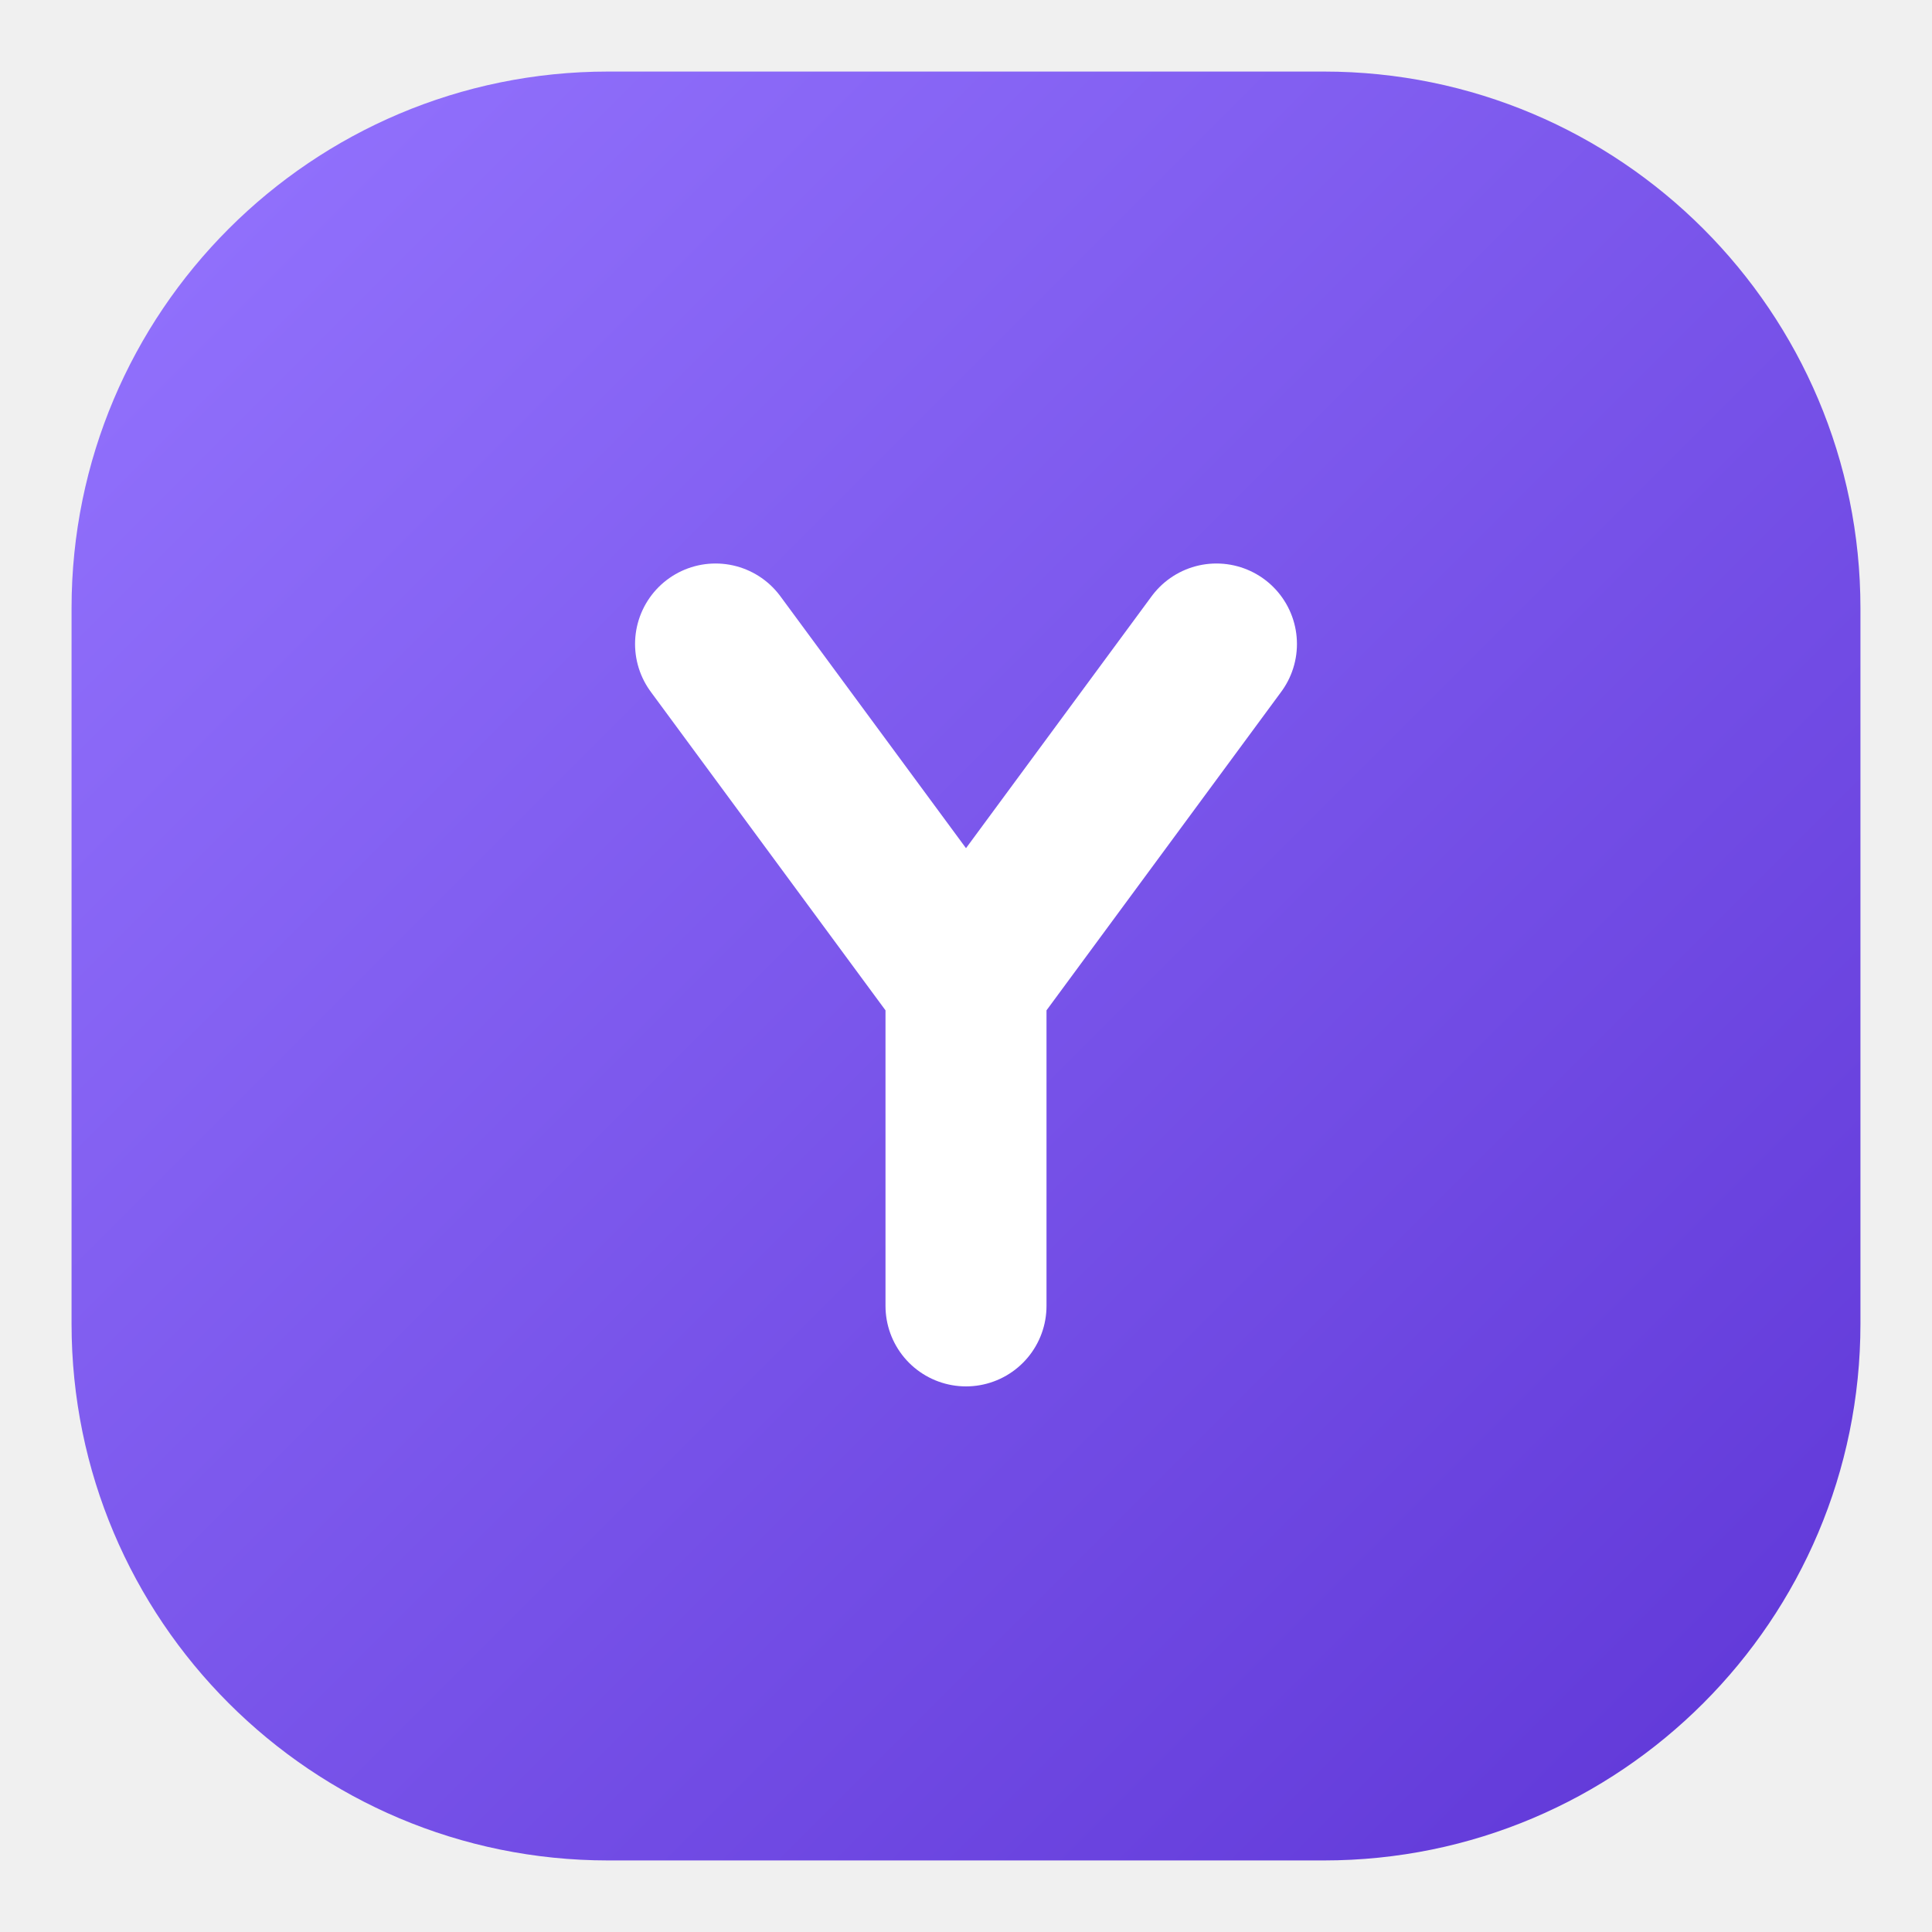
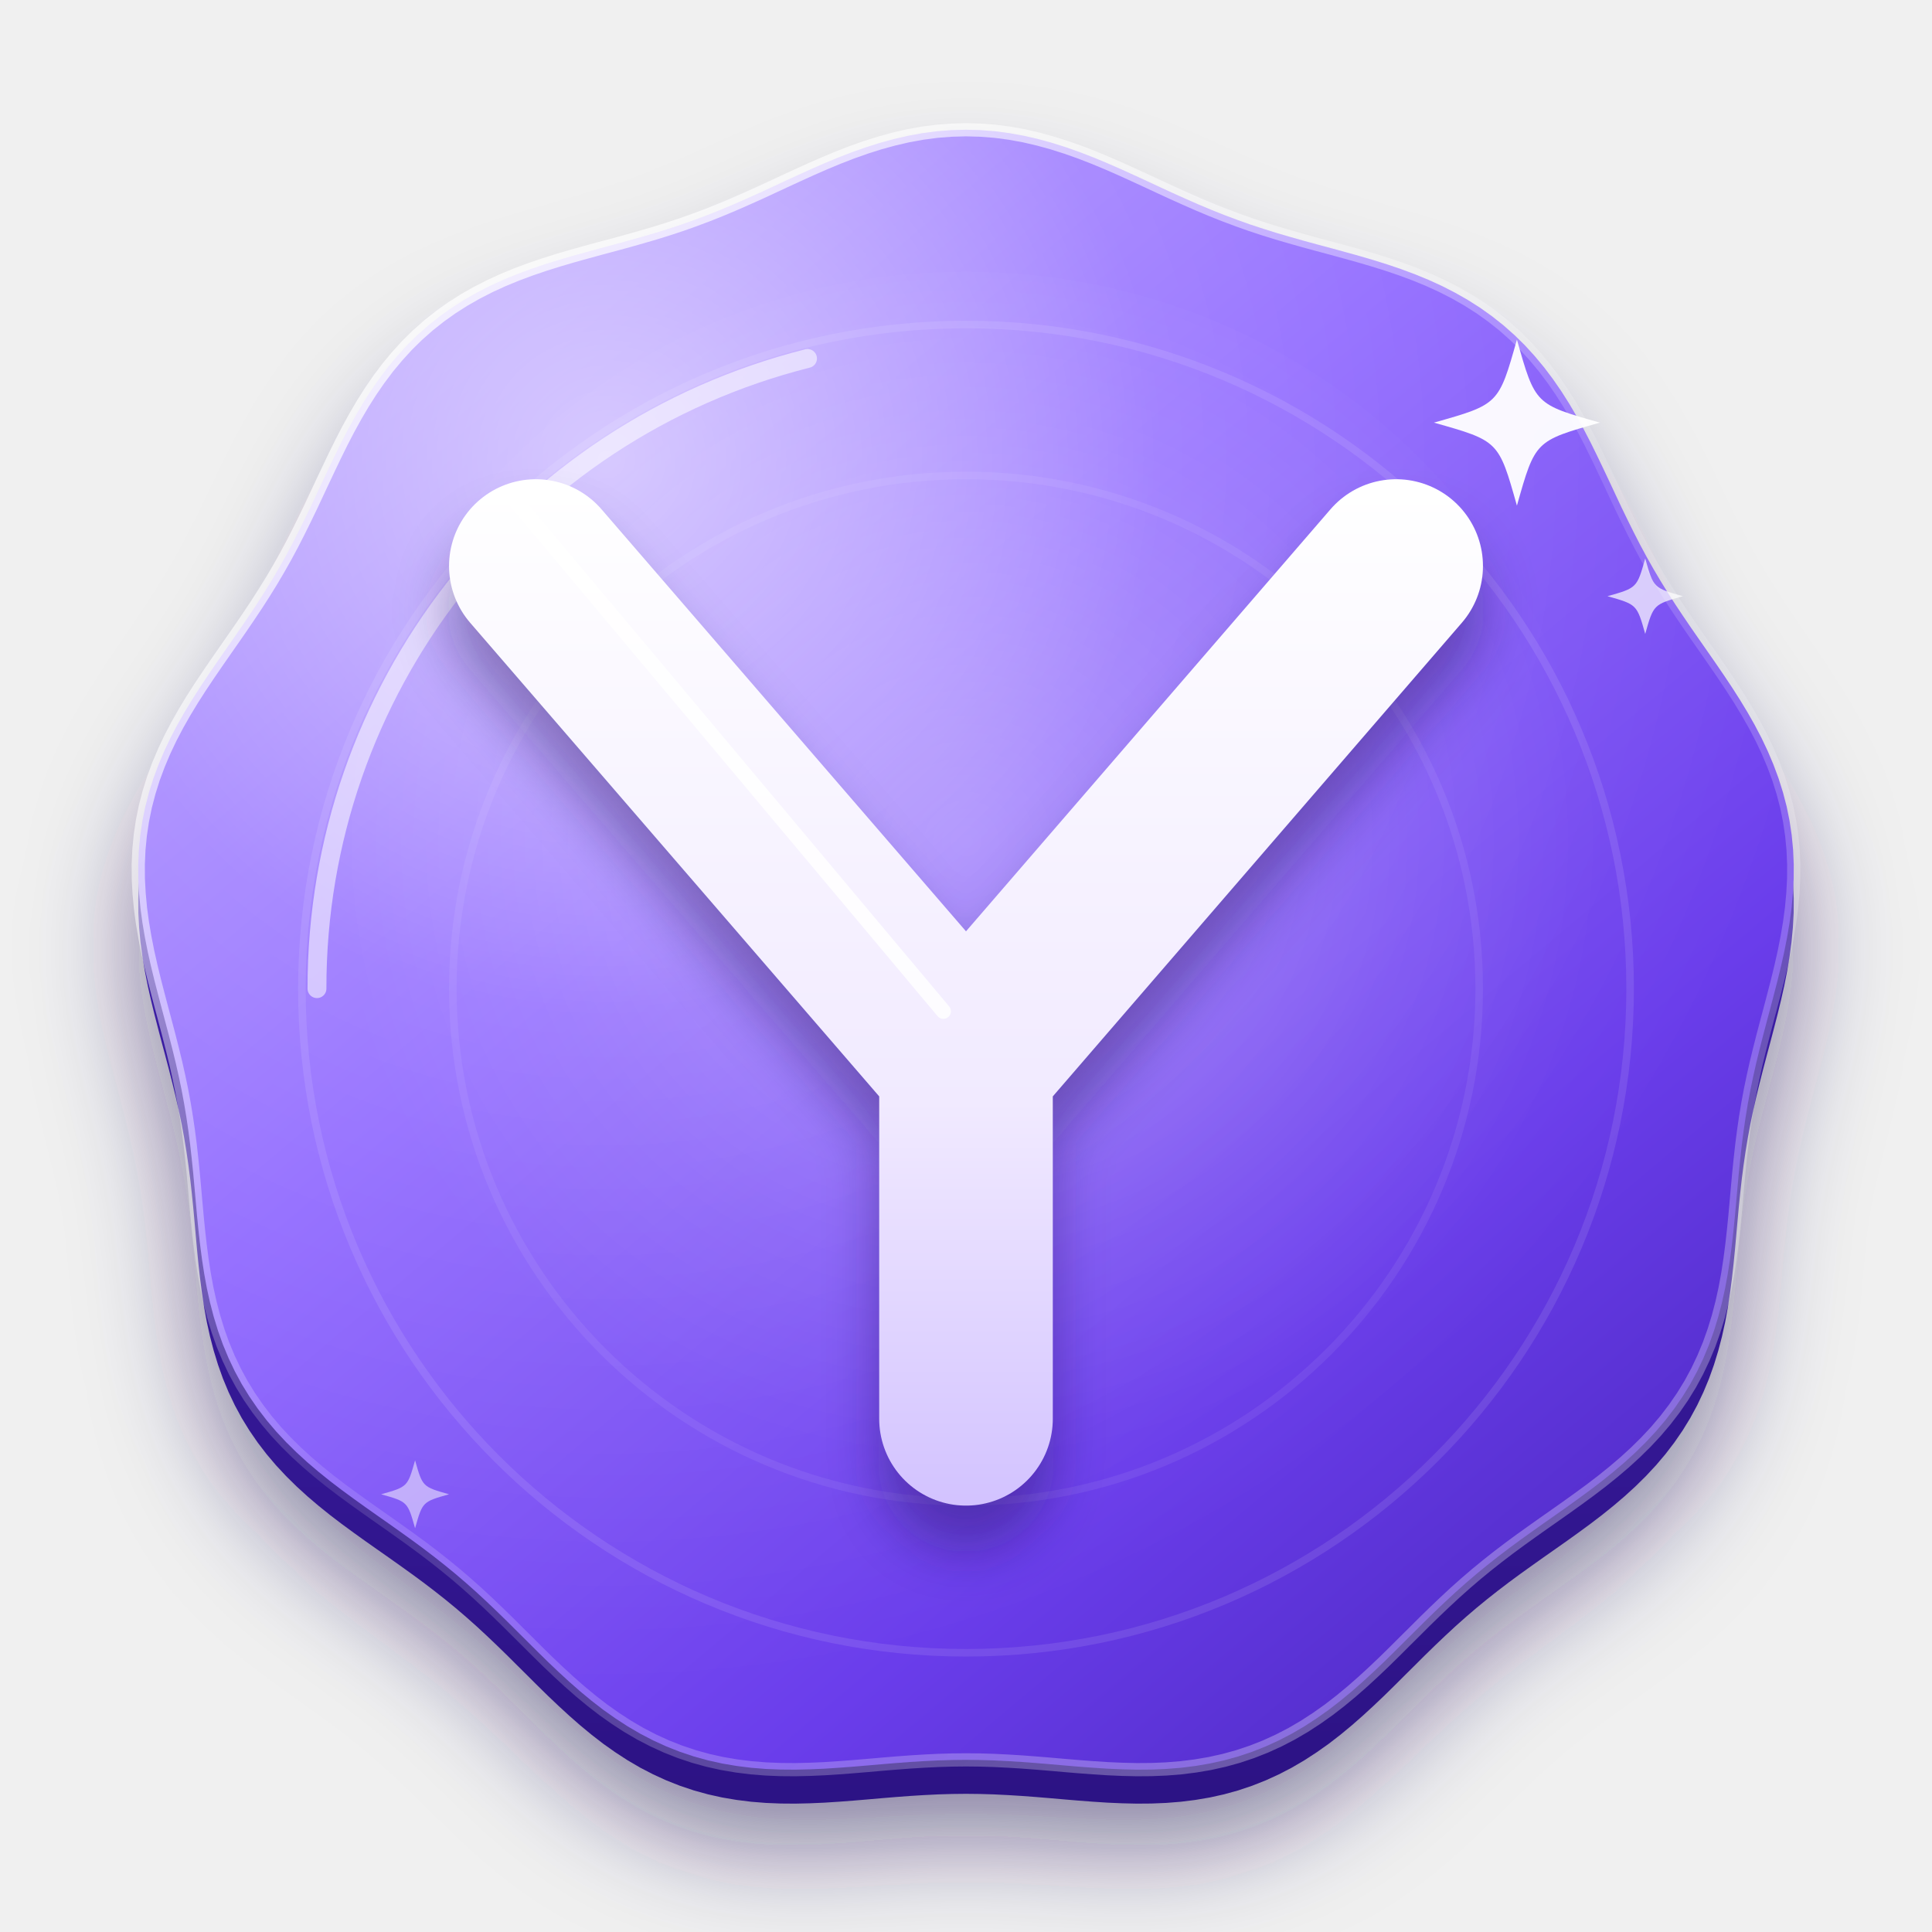
- <svg xmlns="http://www.w3.org/2000/svg" width="160" height="160" viewBox="0 0 108 108" role="img" aria-label="YouTubely">
+ <svg xmlns="http://www.w3.org/2000/svg" width="512" height="512" viewBox="0 0 512 512" role="img" aria-labelledby="t d">
  <defs>
-     <linearGradient id="bg" x1="0" y1="0" x2="1" y2="1">
-       <stop offset="0" stop-color="#9575FF" />
-       <stop offset="1" stop-color="#5E35D6" />
+     <linearGradient id="body" x1="70" y1="40" x2="440" y2="480" gradientUnits="userSpaceOnUse">
+       <stop offset="0" stop-color="#B9A3FF" />
+       <stop offset="0.38" stop-color="#8F68FF" />
+       <stop offset="0.72" stop-color="#6A3DEB" />
+       <stop offset="1" stop-color="#4624B8" />
    </linearGradient>
+     <linearGradient id="depth" x1="256" y1="40" x2="256" y2="500" gradientUnits="userSpaceOnUse">
+       <stop offset="0" stop-color="#4A27C2" />
+       <stop offset="1" stop-color="#2A1180" />
+     </linearGradient>
+     <radialGradient id="light" cx="0.28" cy="0.2" r="0.75">
+       <stop offset="0" stop-color="#FFFFFF" stop-opacity="0.55" />
+       <stop offset="0.45" stop-color="#FFFFFF" stop-opacity="0.12" />
+       <stop offset="1" stop-color="#FFFFFF" stop-opacity="0" />
+     </radialGradient>
+     <radialGradient id="glow" cx="0.5" cy="0.46" r="0.5">
+       <stop offset="0" stop-color="#FFFFFF" stop-opacity="0.26" />
+       <stop offset="0.7" stop-color="#FFFFFF" stop-opacity="0.06" />
+       <stop offset="1" stop-color="#FFFFFF" stop-opacity="0" />
+     </radialGradient>
+     <linearGradient id="rim" x1="90" y1="50" x2="420" y2="470" gradientUnits="userSpaceOnUse">
+       <stop offset="0" stop-color="#FFFFFF" stop-opacity="0.85" />
+       <stop offset="0.5" stop-color="#FFFFFF" stop-opacity="0.12" />
+       <stop offset="1" stop-color="#FFFFFF" stop-opacity="0.35" />
+     </linearGradient>
+     <linearGradient id="letter" x1="256" y1="130" x2="256" y2="400" gradientUnits="userSpaceOnUse">
+       <stop offset="0" stop-color="#FFFFFF" />
+       <stop offset="0.6" stop-color="#F1EAFF" />
+       <stop offset="1" stop-color="#D2C2FF" />
+     </linearGradient>
+     <clipPath id="clip">
+       <path d="M256,34.38L259.87,34.49L263.72,34.79L267.57,35.3L271.38,35.99L275.17,36.87L278.92,37.9L282.63,39.08L286.3,40.38L289.93,41.79L293.51,43.28L297.05,44.83L300.55,46.42L304.02,48.02L307.46,49.62L310.88,51.2L314.29,52.73L317.69,54.22L321.1,55.65L324.52,57.01L327.96,58.3L331.42,59.53L334.91,60.68L338.44,61.78L342.01,62.82L345.61,63.84L349.24,64.83L352.9,65.81L356.59,66.82L360.29,67.85L364,68.94L367.7,70.1L371.38,71.35L375.03,72.71L378.63,74.19L382.17,75.81L385.63,77.58L389,79.5L392.27,81.58L395.42,83.83L398.45,86.23L401.35,88.8L404.11,91.51L406.72,94.37L409.2,97.35L411.54,100.46L413.75,103.66L415.84,106.95L417.81,110.31L419.68,113.71L421.47,117.16L423.18,120.62L424.84,124.09L426.47,127.54L428.08,130.98L429.68,134.39L431.31,137.75L432.96,141.08L434.65,144.37L436.39,147.61L438.2,150.81L440.07,153.97L442,157.1L444,160.21L446.06,163.3L448.16,166.39L450.31,169.49L452.48,172.6L454.66,175.74L456.83,178.91L458.97,182.12L461.06,185.39L463.08,188.72L465,192.1L466.81,195.55L468.48,199.07L469.99,202.65L471.34,206.28L472.5,209.98L473.48,213.73L474.25,217.52L474.82,221.34L475.19,225.2L475.36,229.07L475.34,232.95L475.13,236.83L474.77,240.7L474.25,244.56L473.6,248.4L472.85,252.21L472,256L471.09,259.75L470.13,263.48L469.16,267.17L468.18,270.84L467.22,274.48L466.3,278.1L465.42,281.71L464.61,285.32L463.86,288.92L463.19,292.53L462.59,296.16L462.06,299.8L461.59,303.46L461.18,307.16L460.8,310.88L460.46,314.63L460.12,318.41L459.78,322.21L459.4,326.04L458.97,329.88L458.47,333.72L457.88,337.57L457.18,341.39L456.34,345.2L455.36,348.96L454.22,352.68L452.92,356.33L451.43,359.91L449.77,363.41L447.93,366.81L445.9,370.11L443.71,373.29L441.35,376.37L438.84,379.33L436.19,382.17L433.42,384.9L430.54,387.53L427.58,390.05L424.55,392.49L421.47,394.84L418.35,397.13L415.23,399.37L412.11,401.57L409,403.75L405.93,405.93L402.89,408.11L399.9,410.31L396.96,412.55L394.07,414.83L391.23,417.16L388.44,419.55L385.69,422L382.98,424.51L380.29,427.07L377.61,429.68L374.94,432.34L372.25,435.01L369.54,437.71L366.8,440.4L364,443.06L361.14,445.69L358.22,448.25L355.22,450.73L352.14,453.11L348.96,455.36L345.7,457.48L342.35,459.44L338.92,461.22L335.4,462.83L331.8,464.25L328.13,465.48L324.4,466.51L320.62,467.35L316.79,468L312.93,468.48L309.05,468.79L305.16,468.95L301.27,468.98L297.38,468.89L293.51,468.72L289.65,468.47L285.82,468.18L282.01,467.86L278.23,467.53L274.48,467.22L270.75,466.94L267.04,466.71L263.35,466.53L259.67,466.42L256,466.38L252.33,466.42L248.65,466.53L244.96,466.71L241.25,466.94L237.52,467.22L233.77,467.53L229.99,467.86L226.18,468.18L222.35,468.47L218.49,468.72L214.62,468.89L210.73,468.98L206.84,468.95L202.95,468.79L199.07,468.48L195.21,468L191.38,467.35L187.6,466.51L183.87,465.48L180.2,464.25L176.6,462.83L173.08,461.22L169.65,459.44L166.3,457.48L163.04,455.36L159.86,453.11L156.78,450.73L153.78,448.25L150.86,445.69L148,443.06L145.2,440.4L142.46,437.71L139.75,435.01L137.06,432.34L134.39,429.68L131.71,427.07L129.02,424.51L126.31,422L123.56,419.55L120.77,417.16L117.93,414.83L115.04,412.55L112.1,410.31L109.11,408.11L106.07,405.93L103,403.75L99.89,401.57L96.77,399.37L93.65,397.13L90.53,394.84L87.45,392.49L84.42,390.05L81.46,387.53L78.58,384.9L75.81,382.17L73.16,379.33L70.65,376.37L68.29,373.29L66.1,370.11L64.07,366.81L62.23,363.41L60.57,359.91L59.08,356.33L57.78,352.68L56.64,348.96L55.66,345.2L54.82,341.39L54.12,337.57L53.53,333.72L53.03,329.88L52.6,326.04L52.22,322.21L51.88,318.41L51.54,314.63L51.2,310.88L50.82,307.16L50.41,303.46L49.94,299.8L49.41,296.16L48.81,292.53L48.14,288.92L47.39,285.32L46.58,281.71L45.7,278.1L44.78,274.48L43.82,270.84L42.84,267.17L41.87,263.48L40.91,259.75L40,256L39.15,252.21L38.4,248.4L37.75,244.56L37.23,240.7L36.87,236.83L36.66,232.95L36.64,229.07L36.81,225.2L37.18,221.34L37.75,217.52L38.52,213.73L39.5,209.98L40.66,206.28L42.01,202.65L43.52,199.07L45.19,195.55L47,192.1L48.92,188.72L50.94,185.39L53.03,182.12L55.17,178.91L57.34,175.74L59.52,172.6L61.69,169.49L63.84,166.39L65.94,163.3L68,160.21L70,157.1L71.93,153.97L73.8,150.81L75.61,147.61L77.35,144.37L79.04,141.08L80.69,137.75L82.32,134.39L83.92,130.98L85.53,127.54L87.16,124.09L88.82,120.62L90.53,117.16L92.32,113.71L94.19,110.31L96.16,106.95L98.25,103.66L100.46,100.46L102.8,97.35L105.28,94.37L107.89,91.51L110.65,88.8L113.55,86.23L116.58,83.83L119.73,81.58L123,79.5L126.37,77.58L129.83,75.81L133.37,74.19L136.97,72.71L140.62,71.35L144.3,70.1L148,68.94L151.71,67.85L155.41,66.82L159.1,65.81L162.76,64.83L166.39,63.84L169.99,62.82L173.56,61.78L177.09,60.68L180.58,59.53L184.04,58.3L187.48,57.01L190.9,55.65L194.31,54.22L197.71,52.73L201.12,51.2L204.54,49.62L207.98,48.02L211.45,46.42L214.95,44.83L218.49,43.28L222.07,41.79L225.7,40.38L229.37,39.08L233.08,37.9L236.83,36.87L240.62,35.99L244.43,35.3L248.28,34.79L252.13,34.49Z" />
+     </clipPath>
+     <filter id="blur" x="-20%" y="-20%" width="140%" height="150%">
+       <feGaussianBlur stdDeviation="14" />
+     </filter>
+     <filter id="soft" x="-20%" y="-20%" width="140%" height="150%">
+       <feGaussianBlur stdDeviation="7" />
+     </filter>
  </defs>
-   <rect x="4" y="4" width="100" height="100" rx="30" fill="url(#bg)" />
-   <path d="M40,36 L54,55 L68,36 M54,55 L54,73" fill="none" stroke="#FFFFFF" stroke-width="9" stroke-linecap="round" stroke-linejoin="round" />
+   <path d="M256,34.38L259.87,34.49L263.72,34.79L267.57,35.3L271.38,35.99L275.17,36.87L278.92,37.9L282.63,39.08L286.3,40.38L289.93,41.79L293.51,43.28L297.05,44.83L300.55,46.42L304.02,48.02L307.46,49.62L310.88,51.2L314.29,52.73L317.69,54.22L321.1,55.65L324.52,57.01L327.96,58.3L331.42,59.53L334.91,60.68L338.44,61.78L342.01,62.82L345.61,63.84L349.24,64.83L352.9,65.81L356.59,66.82L360.29,67.85L364,68.94L367.7,70.1L371.38,71.35L375.03,72.71L378.63,74.19L382.17,75.81L385.63,77.58L389,79.5L392.27,81.58L395.42,83.83L398.45,86.23L401.35,88.8L404.11,91.51L406.72,94.37L409.2,97.35L411.54,100.46L413.75,103.66L415.84,106.95L417.81,110.31L419.68,113.71L421.47,117.16L423.18,120.62L424.84,124.09L426.47,127.54L428.08,130.98L429.68,134.39L431.31,137.75L432.96,141.08L434.65,144.37L436.39,147.61L438.2,150.81L440.07,153.97L442,157.1L444,160.21L446.06,163.3L448.16,166.39L450.31,169.49L452.48,172.6L454.66,175.74L456.83,178.91L458.97,182.12L461.06,185.39L463.08,188.72L465,192.1L466.81,195.55L468.48,199.07L469.99,202.65L471.34,206.28L472.5,209.98L473.48,213.73L474.25,217.52L474.82,221.34L475.19,225.2L475.36,229.07L475.34,232.95L475.13,236.83L474.77,240.7L474.25,244.56L473.6,248.4L472.85,252.21L472,256L471.09,259.75L470.13,263.48L469.16,267.17L468.18,270.84L467.22,274.48L466.3,278.1L465.42,281.71L464.61,285.32L463.86,288.92L463.19,292.53L462.59,296.16L462.06,299.8L461.59,303.46L461.18,307.16L460.8,310.88L460.46,314.63L460.12,318.41L459.78,322.21L459.4,326.04L458.97,329.88L458.47,333.72L457.88,337.57L457.18,341.39L456.34,345.2L455.36,348.96L454.22,352.68L452.92,356.33L451.43,359.91L449.77,363.41L447.93,366.81L445.9,370.11L443.71,373.29L441.35,376.37L438.84,379.33L436.19,382.17L433.42,384.9L430.54,387.53L427.58,390.05L424.55,392.49L421.47,394.84L418.35,397.13L415.23,399.37L412.11,401.57L409,403.75L405.93,405.93L402.89,408.11L399.9,410.31L396.96,412.55L394.07,414.83L391.23,417.16L388.44,419.55L385.69,422L382.98,424.51L380.29,427.07L377.61,429.68L374.94,432.34L372.25,435.01L369.54,437.71L366.8,440.4L364,443.06L361.14,445.69L358.22,448.25L355.22,450.73L352.14,453.11L348.96,455.36L345.7,457.48L342.35,459.44L338.92,461.22L335.4,462.83L331.8,464.25L328.13,465.48L324.4,466.51L320.62,467.35L316.79,468L312.93,468.48L309.05,468.79L305.16,468.95L301.27,468.98L297.38,468.89L293.51,468.72L289.65,468.47L285.82,468.18L282.01,467.86L278.23,467.53L274.48,467.22L270.75,466.94L267.04,466.71L263.35,466.53L259.67,466.42L256,466.38L252.33,466.42L248.65,466.53L244.96,466.71L241.25,466.94L237.52,467.22L233.77,467.53L229.99,467.86L226.18,468.18L222.35,468.47L218.49,468.72L214.62,468.89L210.73,468.98L206.84,468.95L202.95,468.79L199.07,468.48L195.21,468L191.38,467.35L187.6,466.51L183.87,465.48L180.2,464.25L176.6,462.83L173.08,461.22L169.65,459.44L166.3,457.48L163.04,455.36L159.86,453.11L156.78,450.73L153.78,448.25L150.86,445.69L148,443.06L145.2,440.4L142.46,437.71L139.75,435.01L137.06,432.34L134.39,429.68L131.71,427.07L129.02,424.51L126.31,422L123.56,419.55L120.77,417.16L117.93,414.83L115.04,412.55L112.1,410.31L109.11,408.11L106.07,405.93L103,403.75L99.89,401.57L96.77,399.37L93.65,397.13L90.53,394.84L87.45,392.49L84.42,390.05L81.46,387.53L78.58,384.9L75.81,382.17L73.16,379.33L70.65,376.37L68.29,373.29L66.1,370.11L64.07,366.81L62.23,363.41L60.57,359.91L59.08,356.33L57.78,352.68L56.64,348.96L55.66,345.2L54.82,341.39L54.12,337.57L53.53,333.72L53.03,329.88L52.6,326.04L52.22,322.21L51.88,318.41L51.54,314.63L51.2,310.88L50.82,307.16L50.41,303.46L49.94,299.8L49.41,296.16L48.81,292.53L48.14,288.92L47.39,285.32L46.58,281.71L45.7,278.1L44.78,274.48L43.82,270.84L42.84,267.17L41.87,263.48L40.91,259.75L40,256L39.15,252.21L38.4,248.4L37.75,244.56L37.23,240.7L36.87,236.83L36.66,232.95L36.64,229.07L36.81,225.2L37.18,221.34L37.75,217.52L38.52,213.73L39.5,209.98L40.66,206.28L42.01,202.65L43.52,199.07L45.19,195.55L47,192.1L48.92,188.72L50.94,185.39L53.03,182.12L55.17,178.91L57.34,175.74L59.52,172.6L61.69,169.49L63.84,166.39L65.94,163.3L68,160.21L70,157.1L71.93,153.97L73.8,150.81L75.61,147.61L77.35,144.37L79.04,141.08L80.69,137.75L82.32,134.39L83.92,130.98L85.53,127.54L87.16,124.09L88.82,120.62L90.53,117.16L92.32,113.71L94.19,110.31L96.16,106.95L98.25,103.66L100.46,100.46L102.8,97.35L105.28,94.37L107.89,91.51L110.65,88.8L113.55,86.23L116.58,83.83L119.73,81.58L123,79.5L126.37,77.58L129.83,75.81L133.37,74.19L136.97,72.71L140.62,71.35L144.3,70.1L148,68.94L151.71,67.85L155.41,66.82L159.1,65.81L162.76,64.83L166.39,63.84L169.99,62.82L173.56,61.78L177.09,60.68L180.58,59.53L184.04,58.3L187.48,57.01L190.9,55.65L194.31,54.22L197.71,52.73L201.12,51.2L204.54,49.62L207.98,48.02L211.45,46.42L214.95,44.83L218.49,43.28L222.07,41.79L225.7,40.38L229.37,39.08L233.08,37.9L236.83,36.87L240.62,35.99L244.43,35.3L248.28,34.79L252.13,34.49Z" transform="translate(0 20)" fill="#1B0A55" opacity="0.5" filter="url(#blur)" />
+   <path d="M256,34.38L259.87,34.49L263.72,34.79L267.57,35.3L271.38,35.99L275.17,36.87L278.92,37.9L282.63,39.08L286.3,40.38L289.93,41.79L293.51,43.28L297.05,44.83L300.55,46.42L304.02,48.02L307.46,49.62L310.88,51.2L314.29,52.73L317.69,54.22L321.1,55.65L324.52,57.01L327.96,58.3L331.42,59.53L334.91,60.68L338.44,61.78L342.01,62.82L345.61,63.84L349.24,64.83L352.9,65.81L356.59,66.82L360.29,67.85L364,68.94L367.7,70.1L371.38,71.35L375.03,72.71L378.63,74.19L382.17,75.81L385.63,77.58L389,79.5L392.27,81.58L395.42,83.83L398.45,86.23L401.35,88.8L404.11,91.51L406.72,94.37L409.2,97.35L411.54,100.46L413.75,103.66L415.84,106.95L417.81,110.31L419.68,113.71L421.47,117.16L423.18,120.62L424.84,124.09L426.47,127.54L428.08,130.98L429.68,134.39L431.31,137.75L432.96,141.08L434.65,144.37L436.39,147.61L438.2,150.81L440.07,153.97L442,157.1L444,160.21L446.06,163.3L448.16,166.39L450.31,169.49L452.48,172.6L454.66,175.74L456.83,178.91L458.97,182.12L461.06,185.39L463.08,188.72L465,192.1L466.81,195.55L468.48,199.07L469.99,202.65L471.34,206.28L472.5,209.98L473.48,213.73L474.25,217.52L474.82,221.34L475.19,225.2L475.36,229.07L475.34,232.95L475.13,236.83L474.77,240.7L474.25,244.56L473.6,248.4L472.85,252.21L472,256L471.09,259.75L470.13,263.48L469.16,267.17L468.18,270.84L467.22,274.48L466.3,278.1L465.42,281.71L464.61,285.32L463.86,288.92L463.19,292.53L462.59,296.16L462.06,299.8L461.59,303.46L461.18,307.16L460.8,310.88L460.46,314.63L460.12,318.41L459.78,322.21L459.4,326.04L458.97,329.88L458.47,333.72L457.88,337.57L457.18,341.39L456.34,345.2L455.36,348.96L454.22,352.68L452.92,356.33L451.43,359.91L449.77,363.41L447.93,366.81L445.9,370.11L443.71,373.29L441.35,376.37L438.84,379.33L436.19,382.17L433.42,384.9L430.54,387.53L427.58,390.05L424.55,392.49L421.47,394.84L418.35,397.13L415.23,399.37L412.11,401.57L409,403.75L405.93,405.93L402.89,408.11L399.9,410.31L396.96,412.55L394.07,414.83L391.23,417.16L388.44,419.55L385.69,422L382.98,424.51L380.29,427.07L377.61,429.68L374.94,432.34L372.25,435.01L369.54,437.71L366.8,440.4L364,443.06L361.14,445.69L358.22,448.25L355.22,450.73L352.14,453.11L348.96,455.36L345.7,457.48L342.35,459.44L338.92,461.22L335.4,462.83L331.8,464.25L328.13,465.48L324.4,466.51L320.62,467.35L316.79,468L312.93,468.48L309.05,468.79L305.16,468.95L301.27,468.98L297.38,468.89L293.51,468.72L289.65,468.47L285.82,468.18L282.01,467.86L278.23,467.53L274.48,467.22L270.75,466.94L267.04,466.71L263.35,466.53L259.67,466.42L256,466.38L252.33,466.42L248.65,466.53L244.96,466.71L241.25,466.94L237.52,467.22L233.77,467.53L229.99,467.86L226.18,468.18L222.35,468.47L218.49,468.72L214.62,468.89L210.73,468.98L206.84,468.95L202.95,468.79L199.07,468.48L195.21,468L191.38,467.35L187.6,466.51L183.87,465.48L180.2,464.25L176.6,462.83L173.08,461.22L169.65,459.44L166.3,457.48L163.04,455.36L159.86,453.11L156.78,450.73L153.78,448.25L150.86,445.69L148,443.06L145.2,440.4L142.46,437.71L139.75,435.01L137.06,432.34L134.39,429.68L131.71,427.07L129.02,424.51L126.31,422L123.56,419.55L120.77,417.16L117.93,414.83L115.04,412.55L112.1,410.31L109.11,408.11L106.07,405.93L103,403.75L99.89,401.57L96.77,399.37L93.65,397.13L90.53,394.84L87.45,392.49L84.42,390.05L81.46,387.53L78.58,384.9L75.81,382.17L73.16,379.33L70.65,376.37L68.29,373.29L66.1,370.11L64.07,366.81L62.23,363.41L60.57,359.91L59.08,356.33L57.78,352.68L56.64,348.96L55.66,345.2L54.82,341.39L54.12,337.57L53.53,333.72L53.03,329.88L52.6,326.04L52.22,322.21L51.88,318.41L51.54,314.63L51.2,310.88L50.82,307.16L50.41,303.46L49.94,299.8L49.41,296.16L48.81,292.53L48.14,288.92L47.39,285.32L46.58,281.71L45.7,278.1L44.78,274.48L43.82,270.84L42.84,267.17L41.87,263.48L40.91,259.75L40,256L39.15,252.21L38.4,248.4L37.75,244.56L37.23,240.7L36.87,236.83L36.66,232.95L36.64,229.07L36.81,225.2L37.18,221.34L37.75,217.52L38.52,213.73L39.5,209.98L40.66,206.28L42.01,202.65L43.52,199.07L45.19,195.55L47,192.1L48.92,188.72L50.94,185.39L53.03,182.12L55.17,178.91L57.34,175.74L59.52,172.6L61.69,169.49L63.84,166.39L65.94,163.3L68,160.21L70,157.1L71.93,153.97L73.8,150.81L75.61,147.61L77.35,144.37L79.04,141.08L80.69,137.75L82.32,134.39L83.92,130.98L85.53,127.54L87.16,124.09L88.82,120.62L90.53,117.16L92.32,113.71L94.19,110.31L96.16,106.95L98.25,103.66L100.46,100.46L102.8,97.35L105.28,94.37L107.89,91.51L110.65,88.8L113.55,86.23L116.58,83.83L119.73,81.58L123,79.5L126.37,77.58L129.83,75.81L133.37,74.19L136.97,72.71L140.62,71.35L144.3,70.1L148,68.94L151.71,67.85L155.41,66.82L159.1,65.81L162.76,64.83L166.39,63.84L169.99,62.82L173.56,61.78L177.09,60.68L180.58,59.53L184.04,58.3L187.48,57.01L190.9,55.65L194.31,54.22L197.71,52.73L201.12,51.2L204.54,49.62L207.98,48.02L211.45,46.42L214.95,44.83L218.49,43.28L222.07,41.79L225.7,40.38L229.37,39.08L233.08,37.9L236.83,36.87L240.62,35.99L244.43,35.3L248.28,34.79L252.13,34.49Z" transform="translate(0 9)" fill="url(#depth)" />
+   <path d="M256,34.38L259.87,34.49L263.72,34.79L267.57,35.3L271.38,35.99L275.17,36.87L278.92,37.9L282.63,39.08L286.3,40.38L289.93,41.79L293.51,43.28L297.05,44.83L300.55,46.42L304.02,48.02L307.46,49.62L310.88,51.2L314.29,52.73L317.69,54.22L321.1,55.65L324.52,57.01L327.96,58.3L331.42,59.53L334.91,60.68L338.44,61.78L342.01,62.82L345.61,63.84L349.24,64.83L352.9,65.81L356.59,66.82L360.29,67.85L364,68.94L367.7,70.1L371.38,71.35L375.03,72.71L378.63,74.19L382.17,75.81L385.63,77.58L389,79.5L392.27,81.58L395.42,83.83L398.45,86.23L401.35,88.8L404.11,91.51L406.72,94.37L409.2,97.35L411.54,100.46L413.75,103.66L415.84,106.95L417.81,110.31L419.68,113.71L421.47,117.16L423.18,120.62L424.84,124.09L426.47,127.54L428.08,130.98L429.68,134.39L431.31,137.75L432.96,141.08L434.65,144.37L436.39,147.61L438.2,150.81L440.07,153.97L442,157.1L444,160.21L446.06,163.3L448.16,166.39L450.31,169.49L452.48,172.6L454.66,175.74L456.83,178.91L458.97,182.12L461.06,185.39L463.08,188.72L465,192.1L466.81,195.55L468.48,199.07L469.99,202.65L471.34,206.28L472.5,209.98L473.48,213.73L474.25,217.52L474.82,221.34L475.19,225.2L475.36,229.07L475.34,232.95L475.13,236.83L474.77,240.7L474.25,244.56L473.6,248.4L472.85,252.21L472,256L471.09,259.75L470.13,263.48L469.16,267.17L468.18,270.84L467.22,274.48L466.3,278.1L465.42,281.71L464.61,285.32L463.86,288.92L463.19,292.53L462.59,296.16L462.06,299.8L461.59,303.46L461.18,307.16L460.8,310.88L460.46,314.63L460.12,318.41L459.78,322.21L459.4,326.04L458.97,329.88L458.47,333.72L457.88,337.57L457.18,341.39L456.34,345.2L455.36,348.96L454.22,352.68L452.92,356.33L451.43,359.91L449.77,363.41L447.93,366.81L445.9,370.11L443.71,373.29L441.35,376.37L438.84,379.33L436.19,382.17L433.42,384.9L430.54,387.53L427.58,390.05L424.55,392.49L421.47,394.84L418.35,397.13L415.23,399.37L412.11,401.57L409,403.75L405.93,405.93L402.89,408.11L399.9,410.31L396.96,412.55L394.07,414.83L391.23,417.16L388.44,419.55L385.69,422L382.98,424.51L380.29,427.07L377.61,429.68L374.94,432.34L372.25,435.01L369.54,437.71L366.8,440.4L364,443.06L361.14,445.69L358.22,448.25L355.22,450.73L352.14,453.11L348.96,455.36L345.7,457.48L342.35,459.44L338.92,461.22L335.4,462.83L331.8,464.25L328.13,465.48L324.4,466.51L320.62,467.35L316.79,468L312.93,468.48L309.05,468.79L305.16,468.95L301.27,468.98L297.38,468.89L293.51,468.72L289.65,468.47L285.82,468.18L282.01,467.86L278.23,467.53L274.48,467.22L270.75,466.94L267.04,466.71L263.35,466.53L259.67,466.42L256,466.38L252.33,466.42L248.65,466.53L244.96,466.71L241.25,466.94L237.52,467.22L233.77,467.53L229.99,467.86L226.18,468.18L222.35,468.47L218.49,468.72L214.62,468.89L210.73,468.98L206.84,468.95L202.95,468.79L199.07,468.48L195.21,468L191.38,467.35L187.6,466.51L183.87,465.48L180.2,464.25L176.6,462.83L173.08,461.22L169.65,459.44L166.3,457.48L163.04,455.36L159.86,453.11L156.78,450.73L153.78,448.25L150.86,445.69L148,443.06L145.2,440.4L142.46,437.71L139.75,435.01L137.06,432.34L134.39,429.68L131.71,427.07L129.02,424.51L126.31,422L123.56,419.55L120.77,417.16L117.93,414.83L115.04,412.55L112.1,410.31L109.11,408.11L106.07,405.93L103,403.75L99.89,401.57L96.77,399.37L93.65,397.13L90.53,394.84L87.45,392.49L84.42,390.05L81.46,387.53L78.58,384.9L75.81,382.17L73.16,379.33L70.65,376.37L68.29,373.29L66.1,370.11L64.07,366.81L62.23,363.41L60.57,359.91L59.08,356.33L57.78,352.68L56.64,348.96L55.66,345.2L54.82,341.39L54.12,337.57L53.53,333.72L53.03,329.88L52.6,326.04L52.22,322.21L51.88,318.41L51.54,314.63L51.2,310.88L50.82,307.16L50.41,303.46L49.94,299.8L49.41,296.16L48.81,292.53L48.14,288.92L47.39,285.32L46.58,281.71L45.7,278.1L44.78,274.48L43.82,270.84L42.84,267.17L41.87,263.48L40.91,259.75L40,256L39.15,252.21L38.4,248.4L37.75,244.56L37.23,240.7L36.87,236.83L36.66,232.95L36.64,229.07L36.81,225.2L37.18,221.34L37.75,217.52L38.52,213.73L39.5,209.98L40.66,206.28L42.01,202.65L43.52,199.07L45.19,195.55L47,192.1L48.92,188.72L50.94,185.39L53.03,182.12L55.17,178.91L57.34,175.74L59.52,172.6L61.69,169.49L63.84,166.39L65.94,163.3L68,160.21L70,157.1L71.93,153.97L73.8,150.81L75.61,147.61L77.35,144.37L79.04,141.08L80.69,137.75L82.32,134.39L83.92,130.98L85.53,127.54L87.16,124.09L88.82,120.62L90.53,117.16L92.32,113.71L94.19,110.31L96.16,106.95L98.25,103.66L100.46,100.46L102.8,97.35L105.28,94.37L107.89,91.51L110.65,88.8L113.55,86.23L116.58,83.83L119.73,81.58L123,79.5L126.37,77.58L129.83,75.81L133.37,74.19L136.97,72.71L140.62,71.35L144.3,70.1L148,68.94L151.71,67.85L155.41,66.82L159.1,65.81L162.76,64.83L166.39,63.84L169.99,62.82L173.56,61.78L177.09,60.68L180.58,59.53L184.04,58.3L187.48,57.01L190.9,55.65L194.31,54.22L197.71,52.73L201.12,51.2L204.54,49.62L207.98,48.02L211.45,46.42L214.95,44.83L218.49,43.28L222.07,41.79L225.7,40.38L229.37,39.08L233.08,37.9L236.83,36.87L240.62,35.99L244.43,35.3L248.28,34.79L252.13,34.49Z" fill="url(#body)" />
+   <g clip-path="url(#clip)">
+     <path d="M256,34.38L259.87,34.49L263.72,34.79L267.57,35.3L271.38,35.99L275.17,36.87L278.92,37.9L282.63,39.08L286.3,40.38L289.93,41.79L293.51,43.28L297.05,44.83L300.55,46.42L304.02,48.02L307.46,49.62L310.88,51.2L314.29,52.73L317.69,54.22L321.1,55.65L324.52,57.01L327.96,58.3L331.42,59.53L334.91,60.68L338.44,61.78L342.01,62.82L345.61,63.84L349.24,64.83L352.9,65.81L356.59,66.82L360.29,67.85L364,68.94L367.7,70.1L371.38,71.35L375.03,72.71L378.63,74.19L382.17,75.81L385.63,77.58L389,79.5L392.27,81.58L395.42,83.83L398.45,86.23L401.35,88.8L404.11,91.51L406.72,94.37L409.2,97.35L411.54,100.46L413.75,103.66L415.84,106.95L417.81,110.31L419.68,113.71L421.47,117.16L423.18,120.62L424.84,124.09L426.47,127.54L428.08,130.98L429.68,134.39L431.31,137.75L432.96,141.08L434.65,144.37L436.39,147.61L438.2,150.81L440.07,153.97L442,157.1L444,160.21L446.06,163.3L448.16,166.39L450.31,169.49L452.48,172.6L454.66,175.74L456.83,178.91L458.97,182.12L461.06,185.39L463.08,188.72L465,192.1L466.81,195.55L468.48,199.07L469.99,202.65L471.34,206.28L472.5,209.98L473.48,213.73L474.25,217.52L474.82,221.34L475.19,225.2L475.36,229.07L475.34,232.95L475.13,236.83L474.77,240.7L474.25,244.56L473.6,248.4L472.85,252.21L472,256L471.09,259.75L470.13,263.48L469.16,267.17L468.18,270.84L467.22,274.48L466.3,278.1L465.42,281.71L464.61,285.32L463.86,288.92L463.19,292.53L462.59,296.16L462.06,299.8L461.59,303.46L461.18,307.16L460.8,310.88L460.46,314.63L460.12,318.41L459.78,322.21L459.4,326.04L458.97,329.88L458.47,333.72L457.88,337.57L457.18,341.39L456.34,345.2L455.36,348.96L454.22,352.68L452.92,356.33L451.43,359.91L449.77,363.41L447.93,366.81L445.9,370.11L443.71,373.29L441.35,376.37L438.84,379.33L436.19,382.17L433.42,384.9L430.54,387.53L427.58,390.05L424.55,392.49L421.47,394.84L418.35,397.13L415.23,399.37L412.11,401.57L409,403.75L405.93,405.93L402.89,408.11L399.9,410.31L396.96,412.55L394.07,414.83L391.23,417.16L388.44,419.55L385.69,422L382.98,424.51L380.29,427.07L377.61,429.68L374.94,432.34L372.25,435.01L369.54,437.71L366.8,440.4L364,443.06L361.14,445.69L358.22,448.25L355.22,450.73L352.14,453.11L348.96,455.36L345.7,457.48L342.35,459.44L338.92,461.22L335.4,462.83L331.8,464.25L328.13,465.48L324.4,466.51L320.62,467.35L316.79,468L312.93,468.48L309.05,468.79L305.16,468.95L301.27,468.98L297.38,468.89L293.51,468.72L289.65,468.47L285.82,468.18L282.01,467.86L278.23,467.53L274.48,467.22L270.75,466.94L267.04,466.71L263.35,466.53L259.67,466.42L256,466.38L252.33,466.42L248.65,466.53L244.96,466.71L241.25,466.94L237.52,467.22L233.77,467.53L229.99,467.86L226.18,468.18L222.35,468.47L218.49,468.72L214.62,468.89L210.73,468.98L206.84,468.95L202.95,468.79L199.07,468.48L195.21,468L191.38,467.35L187.6,466.51L183.87,465.48L180.2,464.25L176.6,462.83L173.08,461.22L169.65,459.44L166.3,457.48L163.04,455.36L159.86,453.11L156.78,450.73L153.78,448.25L150.86,445.69L148,443.06L145.2,440.4L142.46,437.71L139.75,435.01L137.06,432.34L134.39,429.68L131.71,427.07L129.02,424.51L126.31,422L123.56,419.55L120.77,417.16L117.93,414.83L115.04,412.55L112.1,410.31L109.11,408.11L106.07,405.93L103,403.75L99.89,401.57L96.77,399.37L93.65,397.13L90.53,394.84L87.45,392.49L84.42,390.05L81.46,387.53L78.58,384.9L75.81,382.17L73.16,379.33L70.65,376.37L68.29,373.29L66.1,370.11L64.07,366.81L62.23,363.41L60.57,359.91L59.08,356.33L57.78,352.68L56.64,348.96L55.66,345.2L54.82,341.39L54.12,337.57L53.53,333.72L53.03,329.88L52.6,326.04L52.22,322.21L51.88,318.41L51.54,314.63L51.2,310.88L50.82,307.16L50.41,303.46L49.94,299.8L49.41,296.16L48.81,292.53L48.14,288.92L47.39,285.32L46.58,281.71L45.7,278.1L44.78,274.48L43.82,270.84L42.84,267.17L41.87,263.48L40.91,259.75L40,256L39.15,252.21L38.4,248.4L37.75,244.56L37.23,240.7L36.87,236.83L36.66,232.95L36.64,229.07L36.81,225.2L37.18,221.34L37.75,217.52L38.52,213.73L39.5,209.98L40.66,206.28L42.01,202.65L43.52,199.07L45.19,195.55L47,192.1L48.92,188.72L50.94,185.39L53.03,182.12L55.17,178.91L57.34,175.74L59.52,172.6L61.69,169.49L63.84,166.39L65.94,163.3L68,160.21L70,157.1L71.93,153.97L73.8,150.81L75.61,147.61L77.35,144.37L79.04,141.08L80.69,137.75L82.32,134.39L83.92,130.98L85.53,127.54L87.16,124.09L88.82,120.62L90.53,117.16L92.32,113.71L94.19,110.31L96.16,106.95L98.25,103.66L100.46,100.46L102.8,97.35L105.28,94.37L107.89,91.51L110.65,88.8L113.55,86.23L116.58,83.83L119.73,81.58L123,79.5L126.37,77.58L129.83,75.81L133.37,74.19L136.97,72.71L140.62,71.35L144.3,70.1L148,68.94L151.71,67.85L155.41,66.82L159.1,65.81L162.76,64.83L166.39,63.84L169.99,62.82L173.56,61.78L177.09,60.68L180.58,59.53L184.04,58.3L187.48,57.01L190.9,55.65L194.31,54.22L197.71,52.73L201.12,51.2L204.54,49.62L207.98,48.02L211.45,46.42L214.95,44.83L218.49,43.28L222.07,41.79L225.7,40.38L229.37,39.08L233.08,37.9L236.83,36.87L240.62,35.99L244.43,35.3L248.28,34.79L252.13,34.49Z" fill="url(#light)" />
+     <ellipse cx="256" cy="236" rx="168" ry="164" fill="url(#glow)" />
+     <circle cx="256" cy="262" r="176" fill="none" stroke="#FFFFFF" stroke-opacity="0.10" stroke-width="2" />
+     <path d="M84,262A172,172 0 0 1 214,95" fill="none" stroke="#FFFFFF" stroke-opacity="0.55" stroke-width="5" stroke-linecap="round" />
+     <circle cx="256" cy="262" r="136" fill="none" stroke="#FFFFFF" stroke-opacity="0.07" stroke-width="2" />
+   </g>
+   <path d="M256,34.38L259.87,34.49L263.72,34.79L267.57,35.3L271.38,35.99L275.17,36.87L278.92,37.9L282.63,39.08L286.3,40.38L289.93,41.79L293.51,43.28L297.05,44.83L300.55,46.42L304.02,48.02L307.46,49.62L310.88,51.2L314.29,52.73L317.69,54.22L321.1,55.65L324.52,57.01L327.96,58.3L331.42,59.53L334.91,60.68L338.44,61.78L342.01,62.82L345.61,63.84L349.24,64.83L352.9,65.81L356.59,66.82L360.29,67.85L364,68.94L367.7,70.1L371.38,71.35L375.03,72.71L378.63,74.19L382.17,75.81L385.63,77.58L389,79.5L392.27,81.58L395.42,83.83L398.45,86.23L401.35,88.8L404.11,91.51L406.72,94.37L409.2,97.35L411.54,100.46L413.75,103.66L415.84,106.95L417.81,110.31L419.68,113.71L421.47,117.16L423.18,120.62L424.84,124.09L426.47,127.54L428.08,130.98L429.68,134.39L431.31,137.75L432.96,141.08L434.65,144.37L436.39,147.61L438.2,150.81L440.07,153.97L442,157.1L444,160.21L446.06,163.3L448.16,166.39L450.31,169.49L452.48,172.6L454.66,175.74L456.83,178.91L458.97,182.12L461.06,185.39L463.08,188.72L465,192.1L466.81,195.55L468.48,199.07L469.99,202.65L471.34,206.28L472.5,209.98L473.48,213.73L474.25,217.52L474.82,221.34L475.19,225.2L475.36,229.07L475.34,232.95L475.13,236.83L474.77,240.7L474.25,244.56L473.6,248.4L472.85,252.21L472,256L471.09,259.75L470.13,263.48L469.16,267.17L468.18,270.84L467.22,274.48L466.3,278.1L465.42,281.71L464.61,285.32L463.86,288.92L463.19,292.53L462.59,296.16L462.06,299.8L461.59,303.46L461.18,307.16L460.8,310.88L460.46,314.63L460.12,318.41L459.78,322.21L459.4,326.04L458.97,329.88L458.47,333.72L457.88,337.57L457.18,341.39L456.34,345.2L455.36,348.96L454.22,352.68L452.92,356.33L451.43,359.91L449.77,363.41L447.93,366.81L445.9,370.11L443.71,373.29L441.35,376.37L438.84,379.33L436.19,382.17L433.42,384.9L430.54,387.53L427.58,390.05L424.55,392.49L421.47,394.84L418.35,397.13L415.23,399.37L412.11,401.57L409,403.75L405.93,405.93L402.89,408.11L399.9,410.31L396.96,412.55L394.07,414.83L391.23,417.16L388.44,419.55L385.69,422L382.98,424.51L380.29,427.07L377.61,429.68L374.94,432.34L372.25,435.01L369.54,437.71L366.8,440.4L364,443.06L361.14,445.69L358.22,448.25L355.22,450.73L352.14,453.11L348.96,455.36L345.7,457.48L342.35,459.44L338.92,461.22L335.4,462.83L331.8,464.25L328.13,465.48L324.4,466.51L320.62,467.35L316.79,468L312.93,468.48L309.05,468.79L305.16,468.95L301.27,468.98L297.38,468.89L293.51,468.72L289.65,468.47L285.82,468.18L282.01,467.86L278.23,467.53L274.48,467.22L270.75,466.94L267.04,466.71L263.35,466.53L259.67,466.42L256,466.38L252.33,466.42L248.65,466.53L244.96,466.71L241.25,466.94L237.52,467.22L233.77,467.53L229.99,467.86L226.18,468.18L222.35,468.47L218.49,468.72L214.62,468.89L210.73,468.98L206.84,468.95L202.95,468.79L199.07,468.48L195.21,468L191.38,467.35L187.6,466.51L183.87,465.48L180.2,464.25L176.6,462.83L173.08,461.22L169.65,459.44L166.3,457.48L163.04,455.36L159.86,453.11L156.78,450.73L153.78,448.25L150.86,445.69L148,443.06L145.2,440.4L142.46,437.71L139.75,435.01L137.06,432.34L134.39,429.68L131.71,427.07L129.02,424.51L126.31,422L123.56,419.55L120.77,417.16L117.93,414.83L115.04,412.55L112.1,410.31L109.11,408.11L106.07,405.93L103,403.75L99.89,401.57L96.77,399.37L93.65,397.13L90.53,394.84L87.45,392.49L84.42,390.05L81.46,387.53L78.58,384.9L75.81,382.17L73.16,379.33L70.65,376.37L68.29,373.29L66.1,370.11L64.07,366.81L62.23,363.41L60.57,359.91L59.08,356.33L57.78,352.68L56.64,348.96L55.66,345.2L54.82,341.39L54.12,337.57L53.53,333.72L53.03,329.88L52.6,326.04L52.22,322.21L51.88,318.41L51.54,314.63L51.2,310.88L50.82,307.16L50.41,303.46L49.94,299.8L49.41,296.16L48.81,292.53L48.14,288.92L47.39,285.32L46.58,281.71L45.7,278.1L44.78,274.48L43.82,270.84L42.84,267.17L41.87,263.48L40.91,259.75L40,256L39.15,252.21L38.4,248.4L37.75,244.56L37.23,240.7L36.87,236.83L36.66,232.95L36.64,229.07L36.81,225.2L37.18,221.34L37.75,217.52L38.52,213.73L39.5,209.98L40.66,206.28L42.01,202.65L43.52,199.07L45.19,195.55L47,192.1L48.92,188.72L50.94,185.39L53.03,182.12L55.17,178.91L57.34,175.74L59.52,172.6L61.69,169.49L63.84,166.39L65.94,163.3L68,160.21L70,157.1L71.93,153.97L73.8,150.81L75.61,147.61L77.35,144.37L79.04,141.08L80.69,137.75L82.32,134.39L83.92,130.98L85.53,127.54L87.16,124.09L88.82,120.62L90.53,117.16L92.32,113.71L94.19,110.31L96.16,106.95L98.25,103.66L100.46,100.46L102.8,97.35L105.28,94.37L107.89,91.51L110.65,88.8L113.55,86.23L116.58,83.83L119.73,81.58L123,79.5L126.37,77.58L129.83,75.81L133.37,74.19L136.97,72.71L140.62,71.35L144.3,70.1L148,68.94L151.71,67.85L155.41,66.82L159.1,65.81L162.76,64.83L166.39,63.84L169.99,62.82L173.56,61.78L177.09,60.68L180.58,59.53L184.04,58.3L187.48,57.01L190.9,55.65L194.31,54.22L197.71,52.73L201.12,51.2L204.54,49.62L207.98,48.02L211.45,46.42L214.95,44.83L218.49,43.28L222.07,41.79L225.7,40.38L229.37,39.08L233.08,37.9L236.83,36.87L240.62,35.99L244.43,35.3L248.28,34.79L252.13,34.49Z" fill="none" stroke="url(#rim)" stroke-width="3.5" />
+   <g transform="translate(0 12)" opacity="0.38" filter="url(#soft)" fill="none" stroke="#1B0A55" stroke-width="46" stroke-linecap="round" stroke-linejoin="round">
+     <path d="M142,150L256,282L370,150M256,282L256,376" />
+   </g>
+   <path d="M142,150L256,282L370,150M256,282L256,376" fill="none" stroke="url(#letter)" stroke-width="46" stroke-linecap="round" stroke-linejoin="round" />
+   <path d="M136,132L250,268" fill="none" stroke="#FFFFFF" stroke-opacity="0.85" stroke-width="4" stroke-linecap="round" />
+   <path d="M402,90C406.84,107.16 406.84,107.16 424,112C406.84,116.84 406.84,116.84 402,134C397.16,116.84 397.16,116.84 380,112C397.16,107.16 397.16,107.16 402,90Z" fill="#FFFFFF" opacity="0.95" />
+   <path d="M436,148C438.2,155.8 438.2,155.8 446,158C438.2,160.2 438.2,160.2 436,168C433.8,160.2 433.8,160.2 426,158C433.8,155.8 433.8,155.8 436,148Z" fill="#FFFFFF" opacity="0.7" />
+   <path d="M110,387C111.98,394.02 111.98,394.02 119,396C111.98,397.98 111.98,397.98 110,405C108.02,397.98 108.02,397.98 101,396C108.02,394.02 108.02,394.02 110,387Z" fill="#FFFFFF" opacity="0.5" />
</svg>
